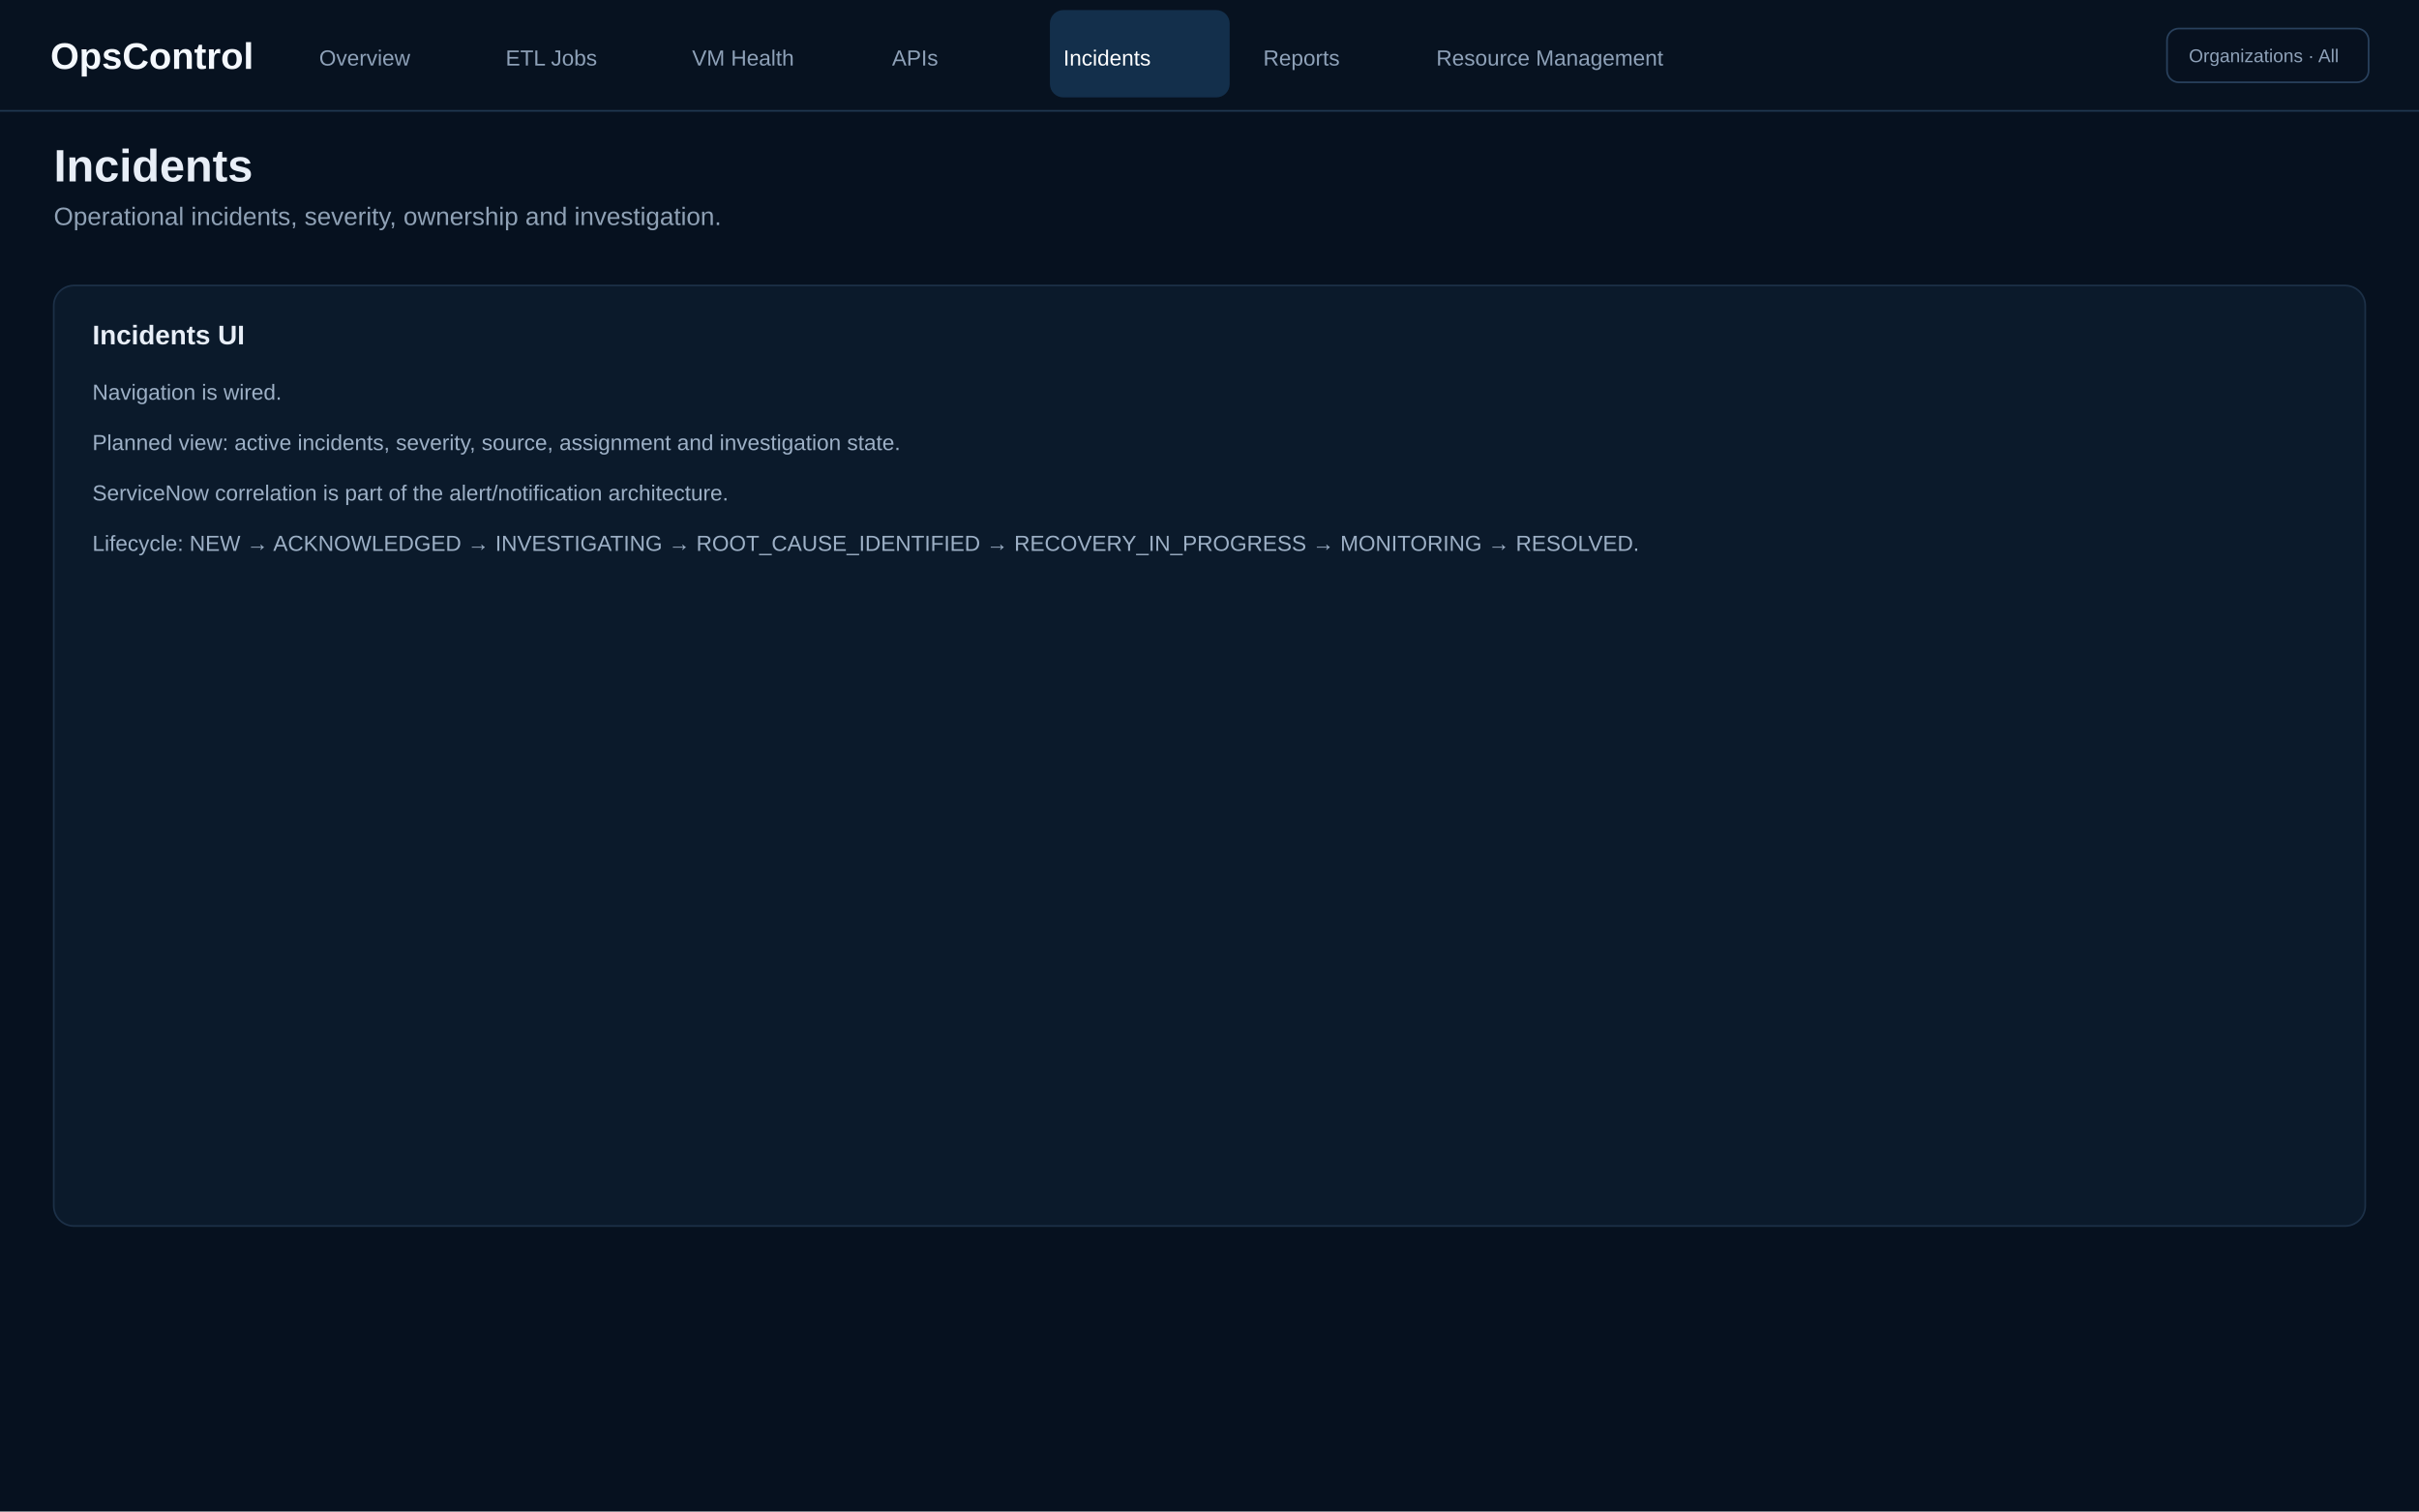
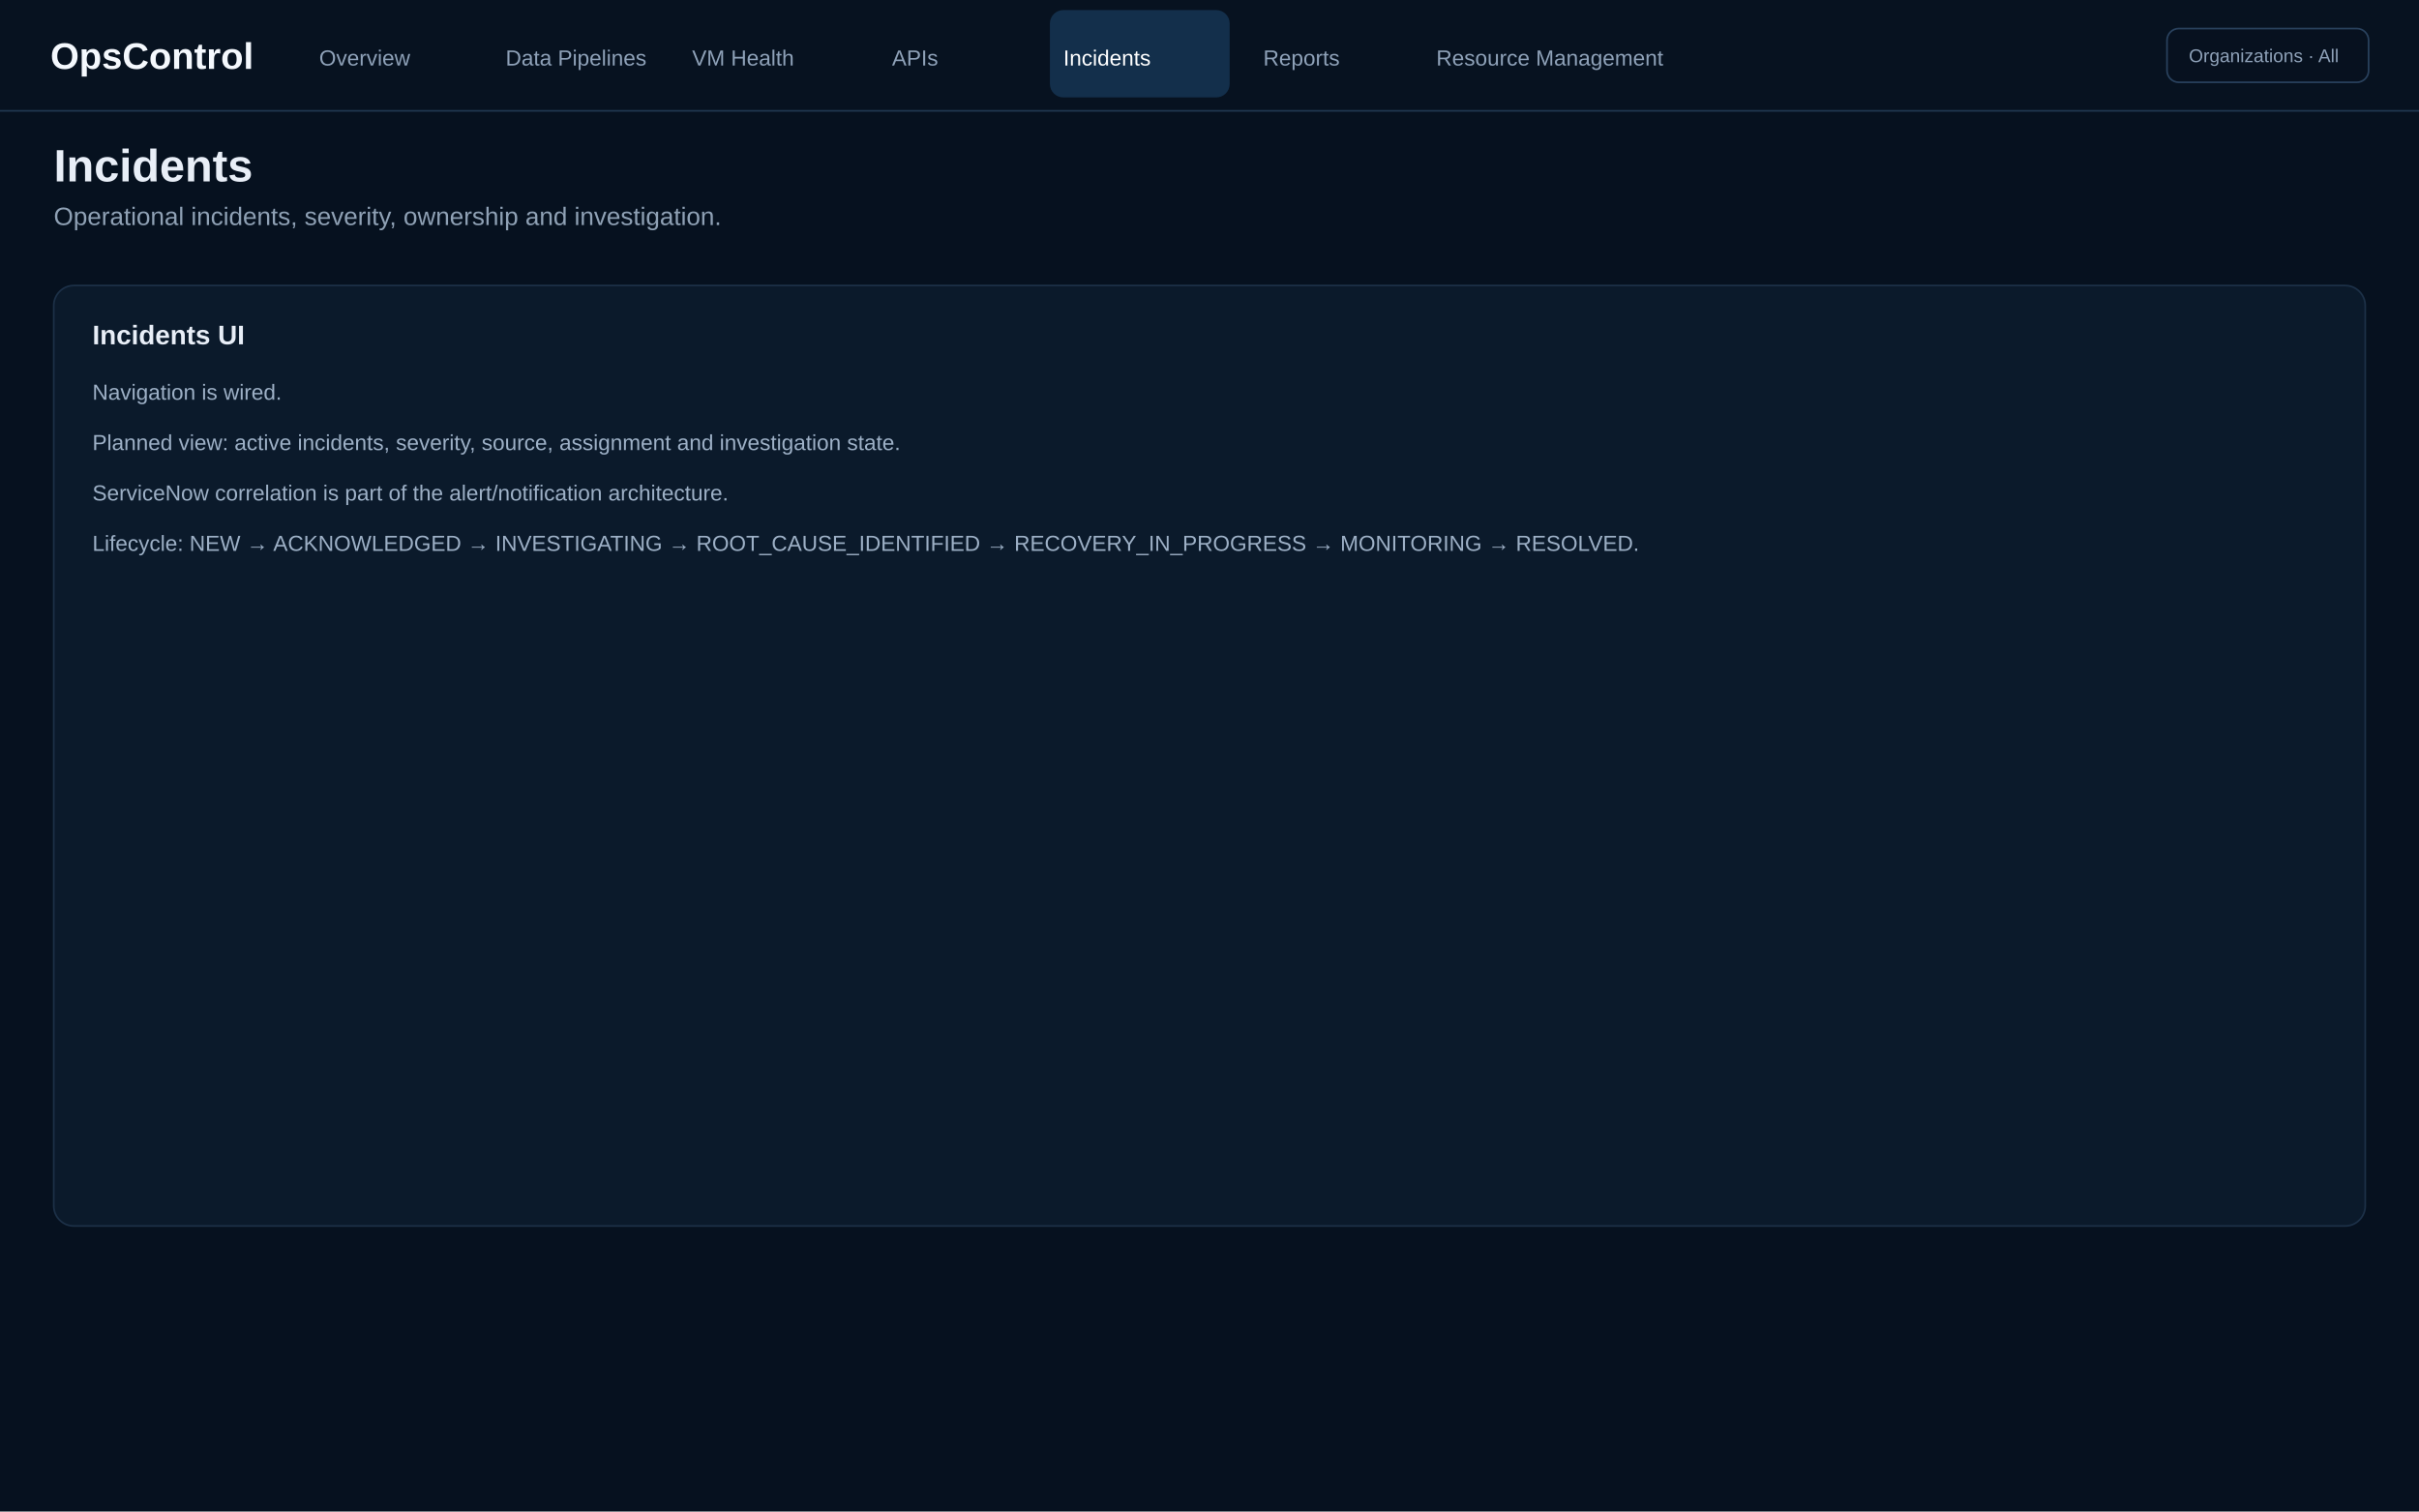
<svg xmlns="http://www.w3.org/2000/svg" width="1440" height="900" viewBox="0 0 1440 900">
  <rect width="1440" height="900" fill="#06111f" />
  <rect width="1440" height="66" fill="#071220" />
  <line x1="0" y1="66" x2="1440" y2="66" stroke="#203750" />
  <text x="30" y="41" fill="#f4f8fd" font-size="22" font-family="Arial" font-weight="700">OpsControl</text>
  <text x="190" y="39" fill="#8ea1b8" font-size="13" font-family="Arial">Overview</text>
-   <text x="301" y="39" fill="#8ea1b8" font-size="13" font-family="Arial">ETL Jobs</text>
+   <text x="301" y="39" fill="#8ea1b8" font-size="13" font-family="Arial">Data Pipelines</text>
  <text x="412" y="39" fill="#8ea1b8" font-size="13" font-family="Arial">VM Health</text>
  <text x="531" y="39" fill="#8ea1b8" font-size="13" font-family="Arial">APIs</text>
  <rect x="625" y="6" width="107" height="52" rx="8" fill="#132f4b" />
  <text x="633" y="39" fill="#fff" font-size="13" font-family="Arial">Incidents</text>
  <text x="752" y="39" fill="#8ea1b8" font-size="13" font-family="Arial">Reports</text>
  <text x="855" y="39" fill="#8ea1b8" font-size="13" font-family="Arial">Resource Management</text>
  <rect x="1290" y="17" width="120" height="32" rx="7" fill="#07111f" stroke="#29415d" />
  <text x="1303" y="37" fill="#8ea1b8" font-size="11" font-family="Arial">Organizations · All</text>
  <text x="32" y="108" fill="#e8eef7" font-size="27" font-family="Arial" font-weight="700">Incidents</text>
  <text x="32" y="134" fill="#8fa1b5" font-size="15" font-family="Arial">Operational incidents, severity, ownership and investigation.</text>
  <rect x="32" y="170" width="1376" height="560" rx="12" fill="#0b1a2b" stroke="#1c3047" />
  <text x="55" y="205" fill="#e8eef7" font-size="16" font-family="Arial" font-weight="700">Incidents UI</text>
  <text x="55" y="238" fill="#9db0c6" font-size="13" font-family="Arial">Navigation is wired.</text>
  <text x="55" y="268" fill="#9db0c6" font-size="13" font-family="Arial">Planned view: active incidents, severity, source, assignment and investigation state.</text>
  <text x="55" y="298" fill="#9db0c6" font-size="13" font-family="Arial">ServiceNow correlation is part of the alert/notification architecture.</text>
  <text x="55" y="328" fill="#9db0c6" font-size="13" font-family="Arial">Lifecycle: NEW → ACKNOWLEDGED → INVESTIGATING → ROOT_CAUSE_IDENTIFIED → RECOVERY_IN_PROGRESS → MONITORING → RESOLVED.</text>
</svg>
